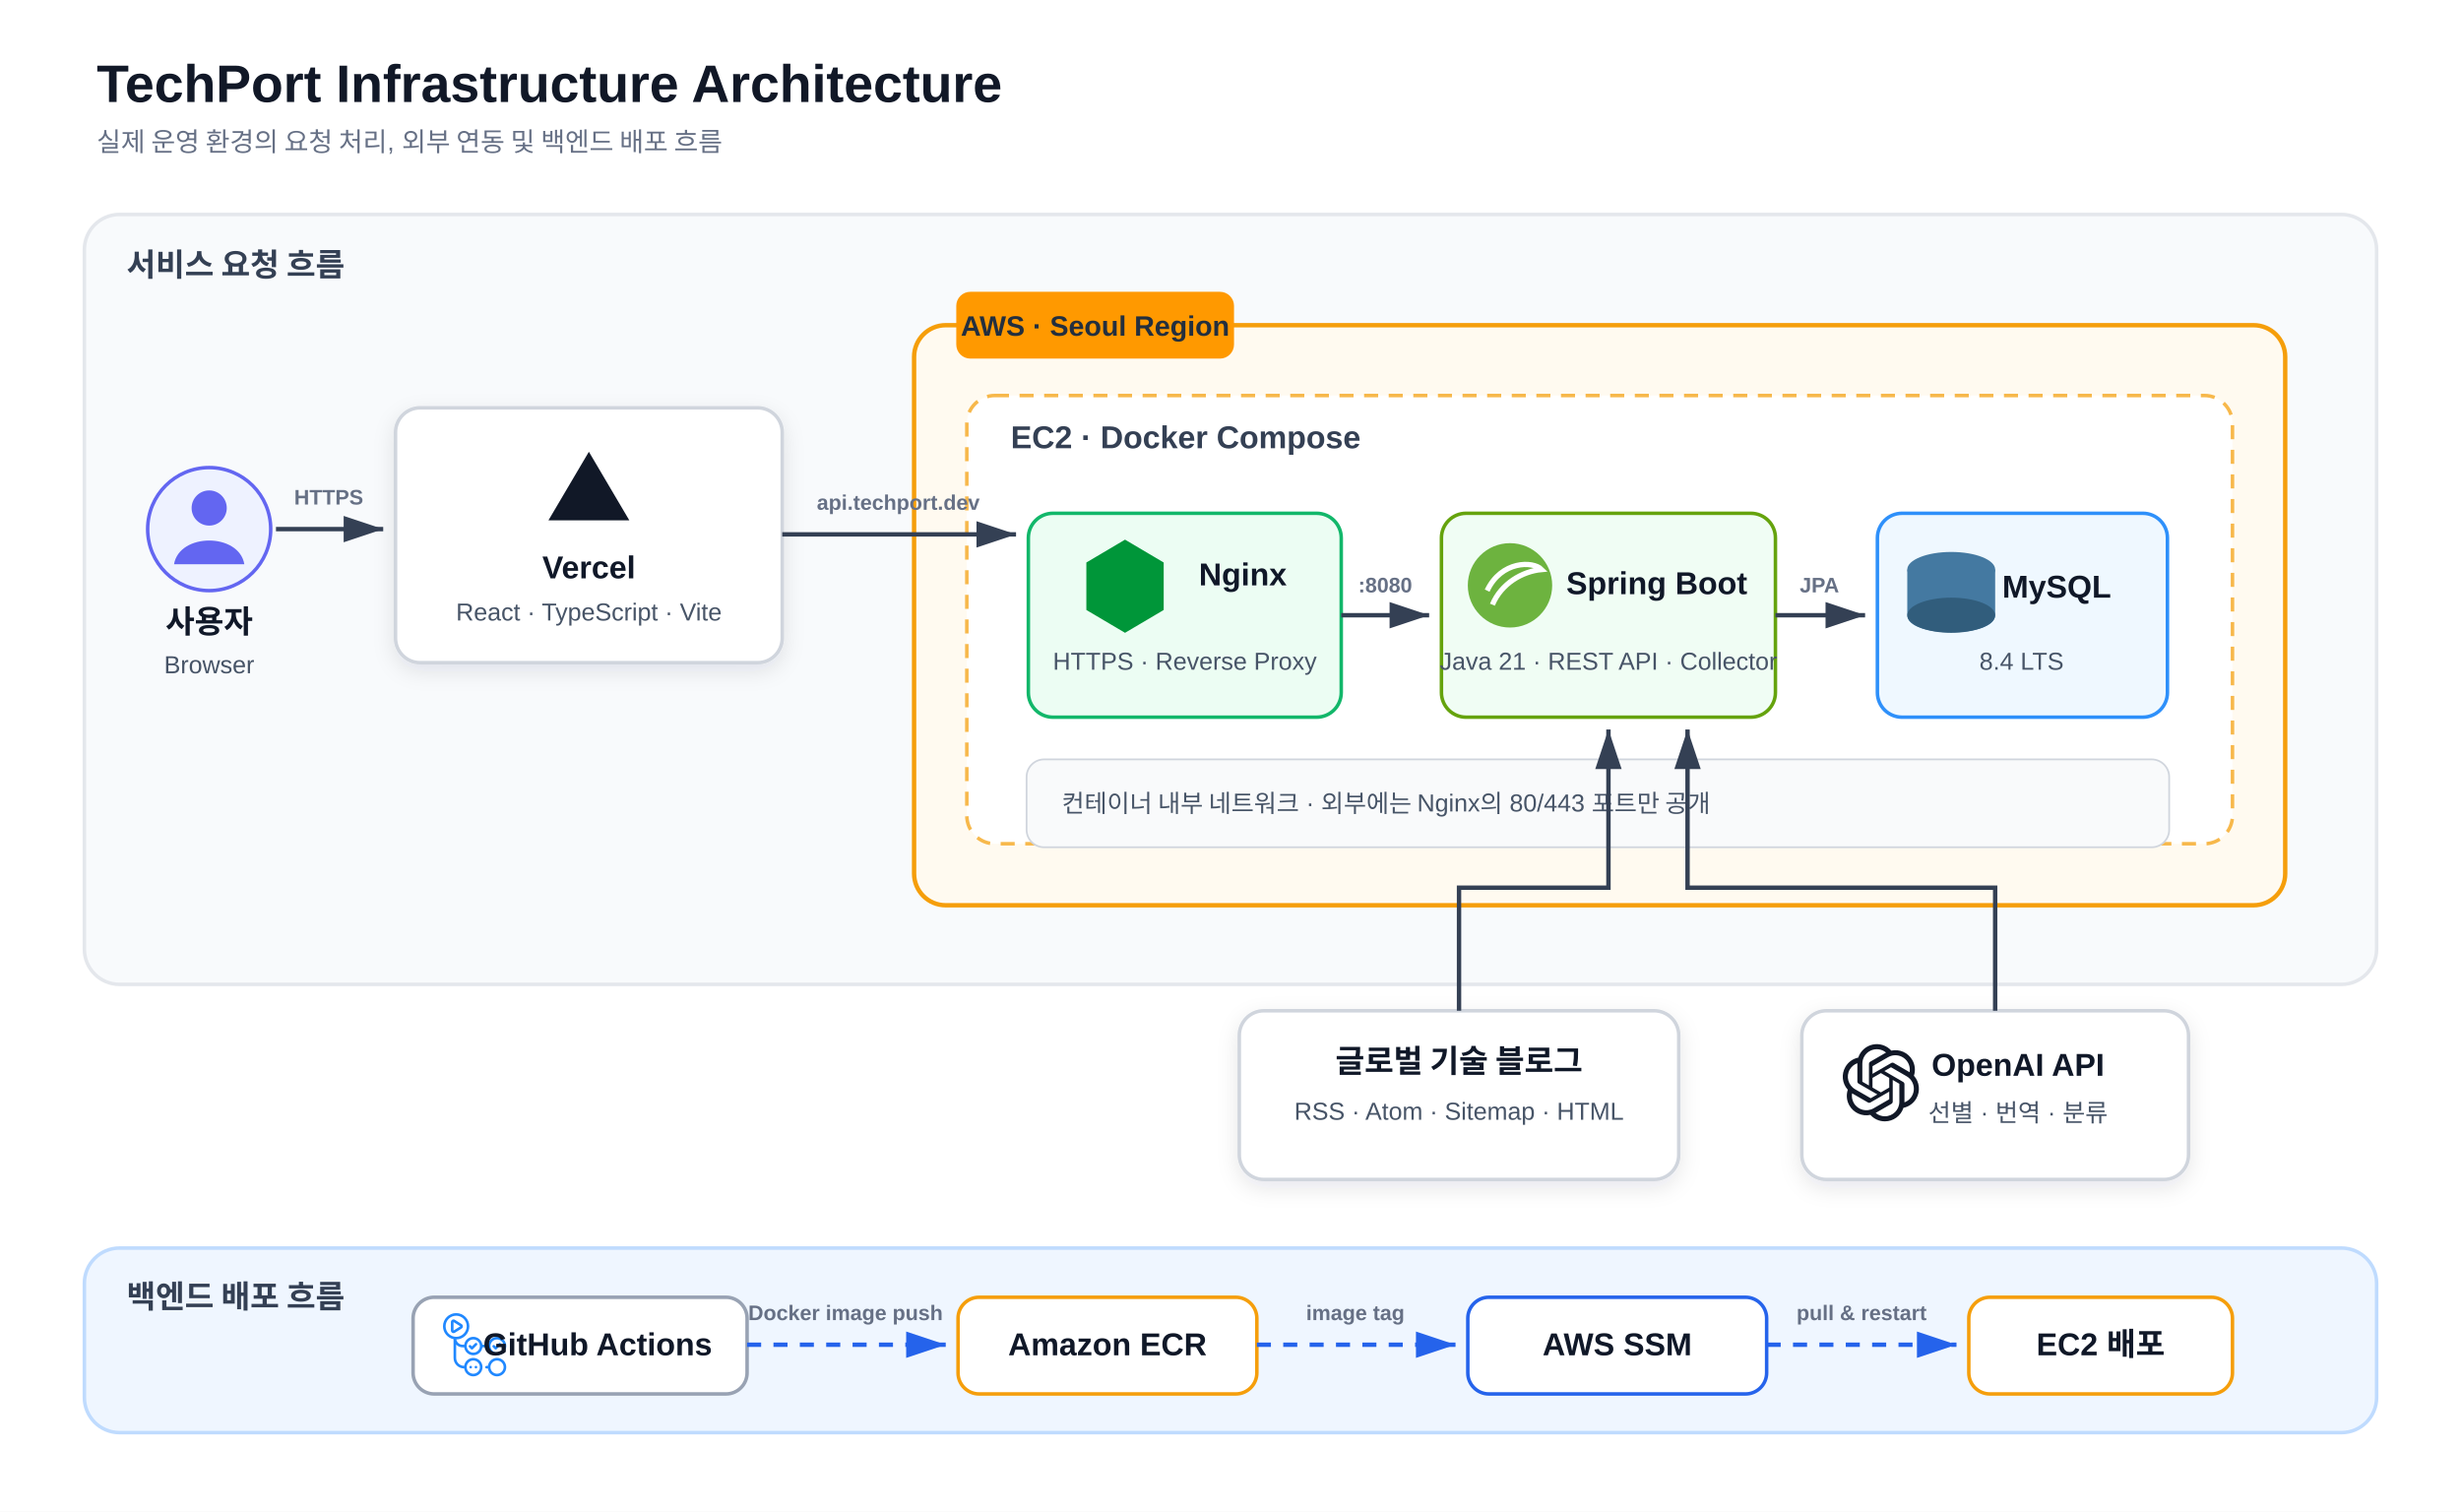
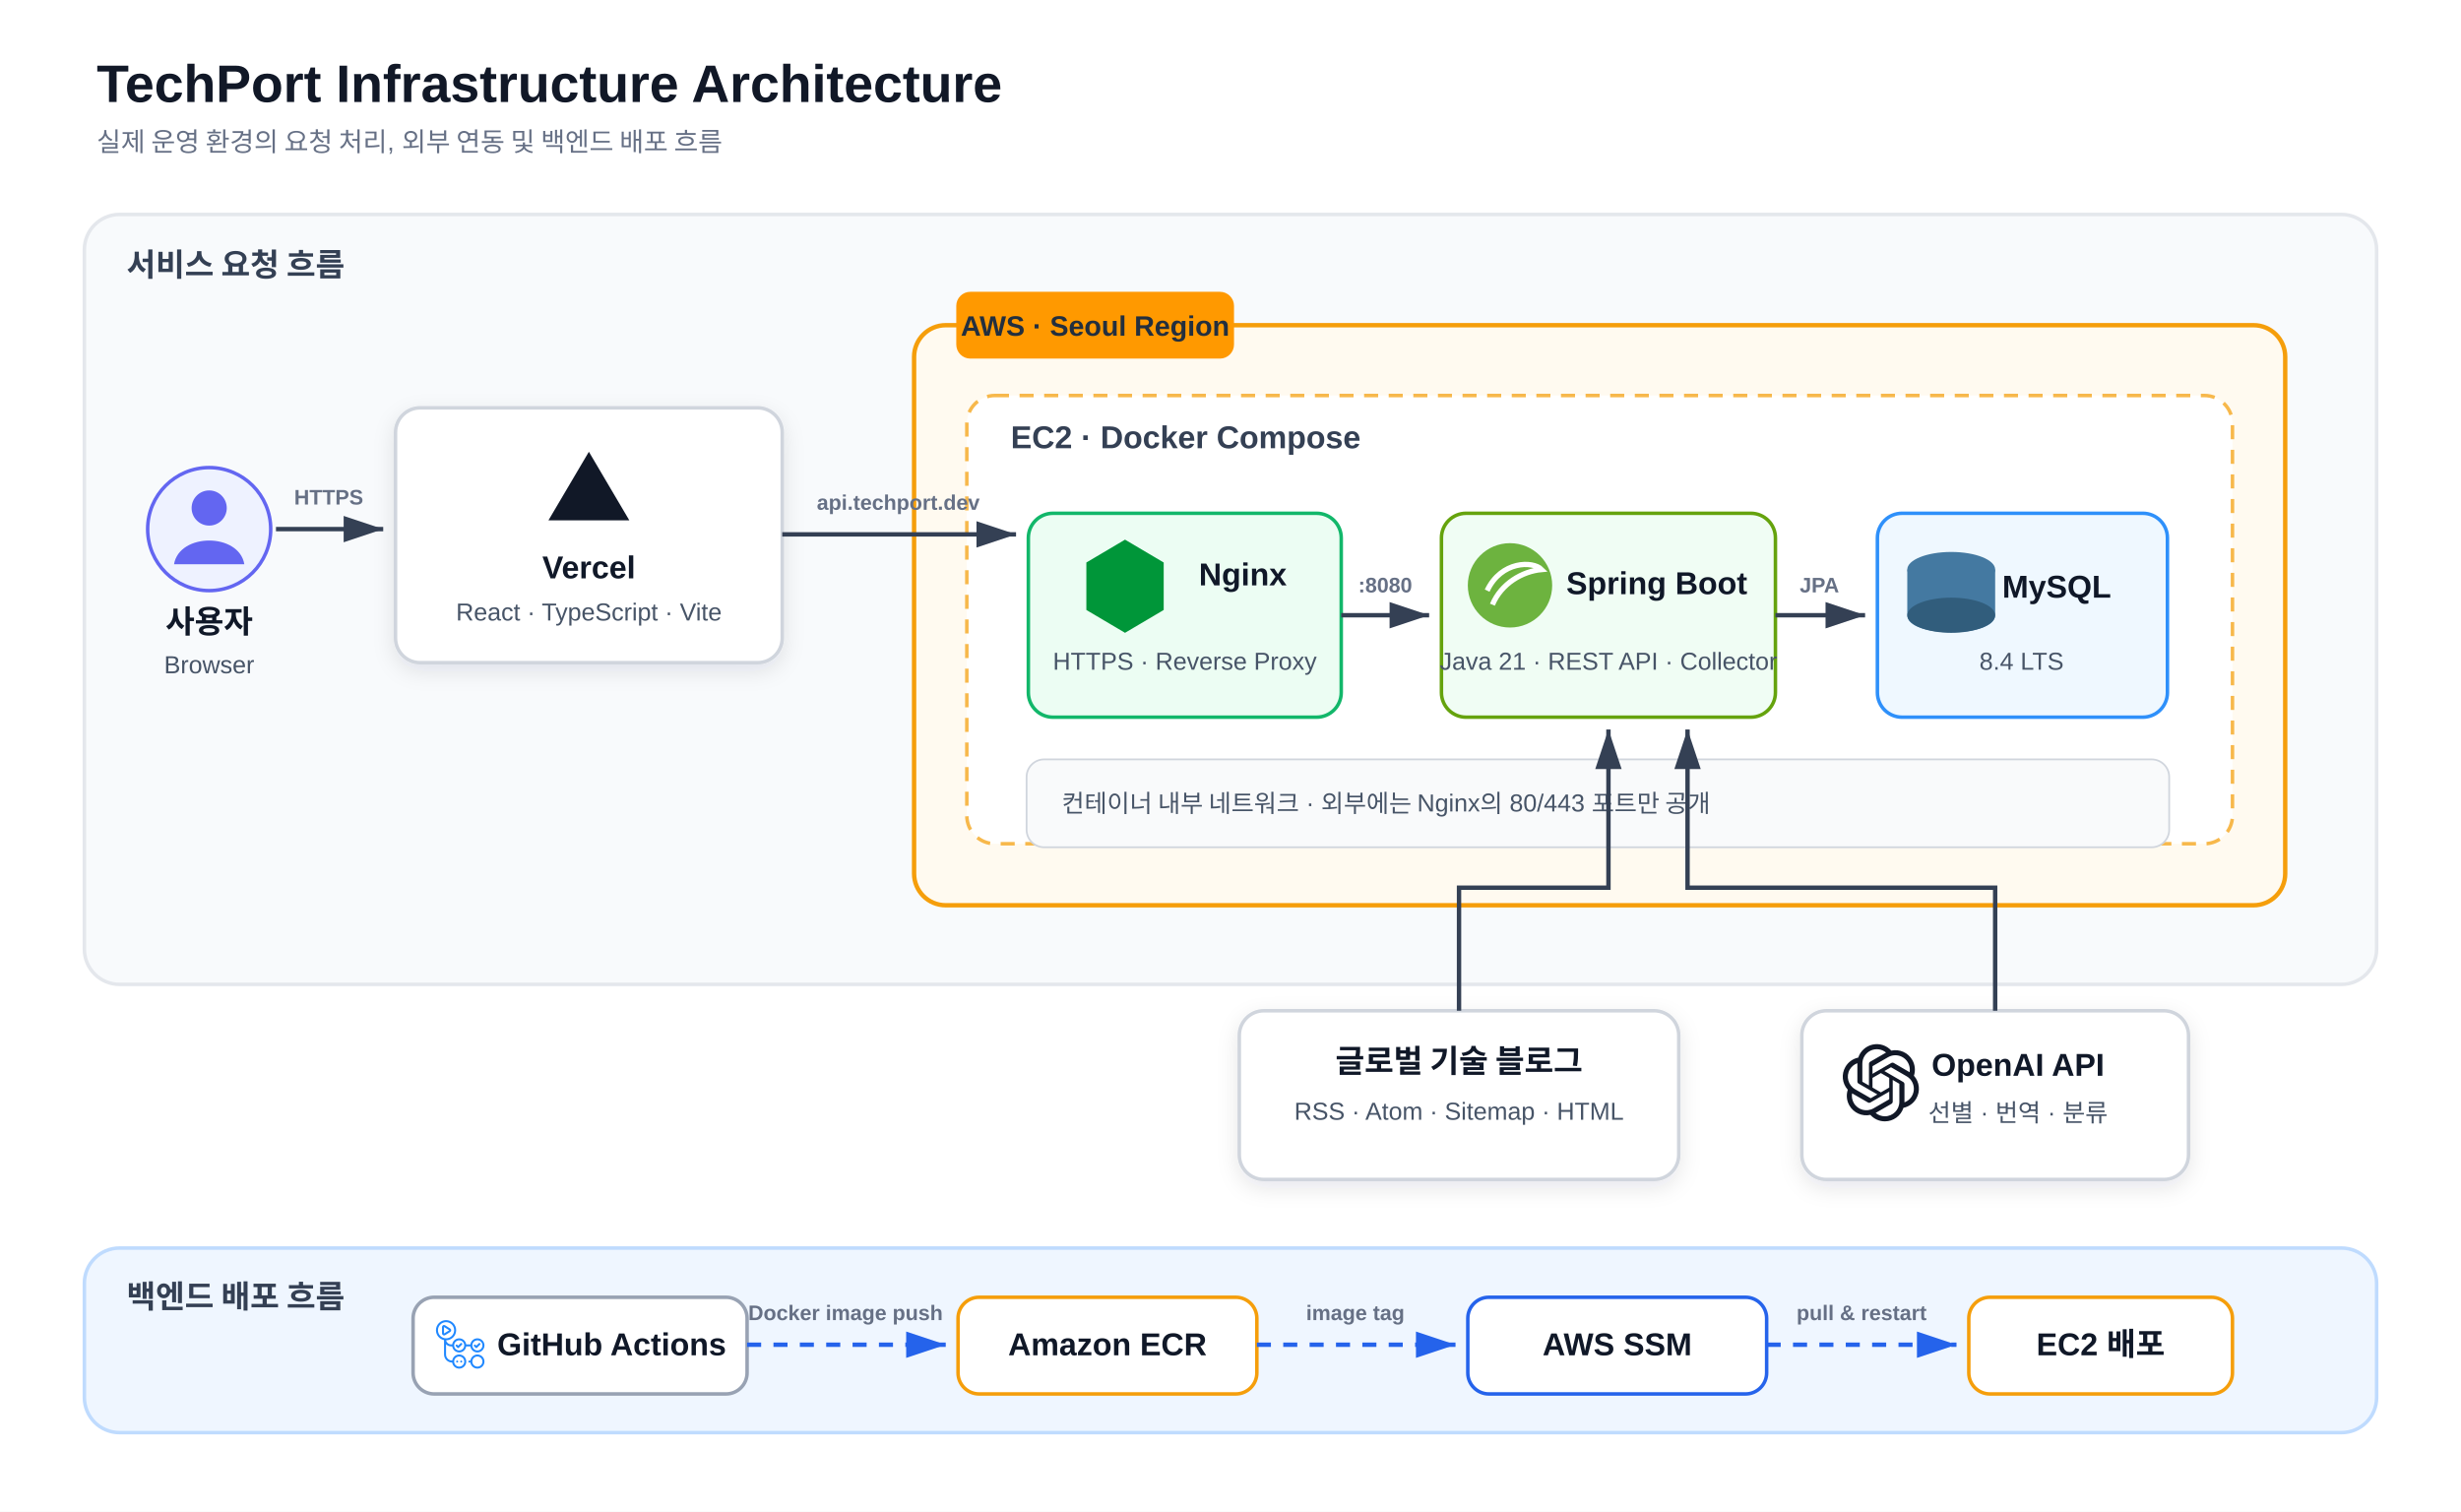
<svg xmlns="http://www.w3.org/2000/svg" width="1400" height="860" viewBox="0 0 1400 860" role="img" aria-labelledby="title description">
  <defs>
    <filter id="shadow" x="-20%" y="-20%" width="140%" height="140%">
      <feDropShadow dx="0" dy="4" stdDeviation="6" flood-color="#14213d" flood-opacity="0.10" />
    </filter>
    <marker id="arrow" markerWidth="10" markerHeight="10" refX="9" refY="3" orient="auto" markerUnits="strokeWidth">
      <path d="M0,0 L0,6 L9,3 z" fill="#344054" />
    </marker>
    <marker id="arrowBlue" markerWidth="10" markerHeight="10" refX="9" refY="3" orient="auto" markerUnits="strokeWidth">
      <path d="M0,0 L0,6 L9,3 z" fill="#2563eb" />
    </marker>
    <style>
      .title { font: 700 30px Arial, "Noto Sans KR", sans-serif; fill: #111827; }
      .subtitle { font: 400 15px Arial, "Noto Sans KR", sans-serif; fill: #667085; }
      .section { font: 700 18px Arial, "Noto Sans KR", sans-serif; fill: #344054; }
      .label { font: 700 18px Arial, "Noto Sans KR", sans-serif; fill: #101828; }
      .small { font: 400 14px Arial, "Noto Sans KR", sans-serif; fill: #475467; }
      .tiny { font: 600 12px Arial, "Noto Sans KR", sans-serif; fill: #667085; }
      .box { fill: #ffffff; stroke: #d0d5dd; stroke-width: 2; rx: 14; filter: url(#shadow); }
      .arrow { fill: none; stroke: #344054; stroke-width: 2.5; marker-end: url(#arrow); }
      .deploy { fill: none; stroke: #2563eb; stroke-width: 2.5; stroke-dasharray: 8 7; marker-end: url(#arrowBlue); }
    </style>
  </defs>
  <rect width="1400" height="860" fill="#ffffff" />
  <text x="55" y="58" class="title">TechPort Infrastructure Architecture</text>
  <text x="55" y="86" class="subtitle">실제 운영 환경의 요청 처리, 외부 연동 및 백엔드 배포 흐름</text>
  <rect x="48" y="122" width="1304" height="438" rx="20" fill="#f8fafc" stroke="#e4e7ec" stroke-width="2" />
  <text x="72" y="157" class="section">서비스 요청 흐름</text>
  <circle cx="119" cy="301" r="35" fill="#eef2ff" stroke="#6366f1" stroke-width="2" />
  <circle cx="119" cy="289" r="10" fill="#6366f1" />
  <path d="M99 321 C102 303,136 303,139 321" fill="#6366f1" />
  <text x="119" y="360" text-anchor="middle" class="label">사용자</text>
  <text x="119" y="383" text-anchor="middle" class="small">Browser</text>
  <rect x="225" y="232" width="220" height="145" class="box" />
  <path d="M335 257 L358 296 L312 296 Z" fill="#111827" />
  <text x="335" y="329" text-anchor="middle" class="label">Vercel</text>
  <text x="335" y="353" text-anchor="middle" class="small">React · TypeScript · Vite</text>
  <path d="M157 301 H218" class="arrow" />
  <text x="187" y="287" text-anchor="middle" class="tiny">HTTPS</text>
  <rect x="520" y="185" width="780" height="330" rx="18" fill="#fffaf0" stroke="#f59e0b" stroke-width="2.5" />
  <rect x="544" y="166" width="158" height="38" rx="8" fill="#ff9900" />
  <text x="623" y="191" text-anchor="middle" style="font:700 16px Arial, sans-serif;fill:#232f3e">AWS · Seoul Region</text>
  <rect x="550" y="225" width="720" height="255" rx="16" fill="#ffffff" stroke="#f7b84b" stroke-width="2" stroke-dasharray="8 6" />
  <text x="575" y="255" class="section">EC2 · Docker Compose</text>
  <rect x="585" y="292" width="178" height="116" rx="14" fill="#ecfdf3" stroke="#12b76a" stroke-width="2" />
  <polygon points="618,320 640,307 662,320 662,347 640,360 618,347" fill="#009639" />
  <text x="682" y="333" class="label">Nginx</text>
  <text x="674" y="381" text-anchor="middle" class="small">HTTPS · Reverse Proxy</text>
  <rect x="820" y="292" width="190" height="116" rx="14" fill="#f0fdf4" stroke="#65a30d" stroke-width="2" />
  <circle cx="859" cy="333" r="24" fill="#6db33f" />
  <path d="M846 336 C854 319,872 319,877 324 C866 325,854 332,849 344" fill="none" stroke="#ffffff" stroke-width="3" />
  <text x="891" y="338" class="label">Spring Boot</text>
  <text x="915" y="381" text-anchor="middle" class="small">Java 21 · REST API · Collector</text>
  <rect x="1068" y="292" width="165" height="116" rx="14" fill="#eff8ff" stroke="#2e90fa" stroke-width="2" />
  <ellipse cx="1110" cy="324" rx="25" ry="10" fill="#4479a1" />
  <path d="M1085 324 V350 C1085 363,1135 363,1135 350 V324" fill="#4479a1" />
  <ellipse cx="1110" cy="350" rx="25" ry="10" fill="#315d7c" />
  <text x="1170" y="340" text-anchor="middle" class="label">MySQL</text>
  <text x="1150" y="381" text-anchor="middle" class="small">8.4 LTS</text>
  <path d="M445 304 H578" class="arrow" />
  <text x="511" y="290" text-anchor="middle" class="tiny">api.techport.dev</text>
  <path d="M763 350 H813" class="arrow" />
  <text x="788" y="337" text-anchor="middle" class="tiny">:8080</text>
  <path d="M1010 350 H1061" class="arrow" />
  <text x="1035" y="337" text-anchor="middle" class="tiny">JPA</text>
  <rect x="584" y="432" width="650" height="50" rx="10" fill="#f9fafb" stroke="#d0d5dd" />
  <text x="604" y="462" class="small">컨테이너 내부 네트워크 · 외부에는 Nginx의 80/443 포트만 공개</text>
  <rect x="705" y="575" width="250" height="96" class="box" />
  <text x="830" y="610" text-anchor="middle" class="label">글로벌 기술 블로그</text>
  <text x="830" y="637" text-anchor="middle" class="small">RSS · Atom · Sitemap · HTML</text>
  <rect x="1025" y="575" width="220" height="96" class="box" />
  <g transform="translate(1048 594) scale(1.83)" fill="#111827" aria-label="OpenAI">
    <path d="M22.282 9.821a5.985 5.985 0 0 0-.516-4.911 6.046 6.046 0 0 0-6.51-2.9A6.065 6.065 0 0 0 4.981 4.182a5.985 5.985 0 0 0-3.998 2.9 6.046 6.046 0 0 0 .743 7.097 5.98 5.98 0 0 0 .511 4.911 6.051 6.051 0 0 0 6.515 2.9A5.985 5.985 0 0 0 13.26 24a6.056 6.056 0 0 0 5.772-4.206 5.989 5.989 0 0 0 3.998-2.9 6.056 6.056 0 0 0-.748-7.073zm-9.022 12.608a4.476 4.476 0 0 1-2.876-1.041l.142-.08 4.778-2.758a.795.795 0 0 0 .393-.681v-6.737l2.02 1.169a.071.071 0 0 1 .038.052v5.583a4.504 4.504 0 0 1-4.495 4.494zm-9.661-4.125a4.471 4.471 0 0 1-.535-3.014l.142.085 4.783 2.758a.771.771 0 0 0 .781 0l5.843-3.369v2.332a.08.08 0 0 1-.033.061L9.74 19.95a4.499 4.499 0 0 1-6.141-1.646zM2.341 7.896a4.485 4.485 0 0 1 2.365-1.973V11.6a.766.766 0 0 0 .388.676l5.814 3.354-2.02 1.169a.076.076 0 0 1-.071 0l-4.83-2.787A4.504 4.504 0 0 1 2.341 7.872zm16.596 3.856L13.104 8.364 15.119 7.2a.076.076 0 0 1 .071 0l4.83 2.791a4.494 4.494 0 0 1-.676 8.104v-5.677a.79.79 0 0 0-.407-.667zm2.011-3.023l-.142-.085-4.774-2.782a.776.776 0 0 0-.785 0L9.409 9.23V6.897a.066.066 0 0 1 .028-.061l4.83-2.787a4.499 4.499 0 0 1 6.68 4.66zM8.306 12.863l-2.02-1.164a.08.08 0 0 1-.038-.057V6.074a4.499 4.499 0 0 1 7.376-3.454l-.142.081L8.704 5.459a.795.795 0 0 0-.393.681zm1.098-2.365l2.602-1.5 2.607 1.5v2.999l-2.597 1.5-2.607-1.5Z" />
  </g>
  <text x="1148" y="612" text-anchor="middle" class="label">OpenAI API</text>
  <text x="1148" y="638" text-anchor="middle" class="small">선별 · 번역 · 분류</text>
  <path d="M830 575 V505 H915 V415" class="arrow" />
  <path d="M1135 575 V505 H960 V415" class="arrow" />
  <rect x="48" y="710" width="1304" height="105" rx="20" fill="#eff6ff" stroke="#bfdbfe" stroke-width="2" />
  <text x="72" y="744" class="section">백엔드 배포 흐름</text>
  <rect x="235" y="738" width="190" height="55" rx="12" fill="#ffffff" stroke="#98a2b3" stroke-width="2" />
-   <g transform="translate(252 747) scale(1.5)" fill="#2088ff" aria-label="GitHub Actions">
+   <g transform="translate(248 751) scale(1.15)" fill="#2088ff" aria-label="GitHub Actions">
    <path d="M10.984 13.836a.5.5 0 0 1-.353-.146l-.745-.743a.5.5 0 1 1 .706-.708l.392.391 1.181-1.18a.5.5 0 0 1 .708.707l-1.535 1.533a.504.504 0 0 1-.354.146zm9.353-.147l1.534-1.532a.5.5 0 0 0-.707-.707l-1.181 1.18-.392-.391a.5.5 0 1 0-.706.708l.746.743a.497.497 0 0 0 .706-.001zM4.527 7.452l2.557-1.585A1 1 0 0 0 7.09 4.17L4.533 2.56A1 1 0 0 0 3 3.406v3.196a1.001 1.001 0 0 0 1.527.85zm2.03-2.436L4 6.602V3.406l2.557 1.61zM24 12.5c0 1.93-1.57 3.5-3.5 3.5a3.503 3.503 0 0 1-3.46-3h-2.08a3.503 3.503 0 0 1-3.46 3 3.502 3.502 0 0 1-3.46-3h-.558c-.972 0-1.85-.399-2.482-1.042V17c0 1.654 1.346 3 3 3h.04c.244-1.693 1.7-3 3.46-3 1.93 0 3.5 1.57 3.5 3.5S13.43 24 11.5 24a3.502 3.502 0 0 1-3.46-3H8c-2.206 0-4-1.794-4-4V9.899A5.008 5.008 0 0 1 0 5c0-2.757 2.243-5 5-5s5 2.243 5 5a5.005 5.005 0 0 1-4.952 4.998A2.482 2.482 0 0 0 7.482 12h.558c.244-1.693 1.7-3 3.46-3a3.502 3.502 0 0 1 3.46 3h2.08a3.503 3.503 0 0 1 3.46-3c1.93 0 3.5 1.57 3.5 3.5zm-15 8c0 1.378 1.122 2.5 2.5 2.5s2.5-1.122 2.5-2.5-1.122-2.5-2.5-2.5S9 19.122 9 20.5zM5 9c2.206 0 4-1.794 4-4S7.206 1 5 1 1 2.794 1 5s1.794 4 4 4zm9 3.5c0-1.378-1.122-2.5-2.5-2.5S9 11.122 9 12.5s1.122 2.5 2.5 2.5 2.5-1.122 2.5-2.5zm9 0c0-1.378-1.122-2.5-2.5-2.5S18 11.122 18 12.5s1.122 2.5 2.5 2.5 2.5-1.122 2.5-2.5zm-13 8a.5.5 0 1 0 1 0 .5.5 0 0 0-1 0zm2 0a.5.5 0 1 0 1 0 .5.5 0 0 0-1 0zm12 0c0 1.93-1.57 3.5-3.5 3.5a3.503 3.503 0 0 1-3.46-3.002c-.007.001-.013.005-.021.005l-.506.017h-.017a.5.5 0 0 1-.016-.999l.506-.017c.018-.002.035.006.052.007A3.503 3.503 0 0 1 20.5 17c1.93 0 3.5 1.57 3.5 3.5zm-1 0c0-1.378-1.122-2.5-2.5-2.5S18 19.122 18 20.5s1.122 2.5 2.5 2.5 2.5-1.122 2.5-2.5z" />
  </g>
-   <text x="340" y="771" text-anchor="middle" class="label">GitHub Actions</text>
+   <text x="348" y="771" text-anchor="middle" class="label">GitHub Actions</text>
  <rect x="545" y="738" width="170" height="55" rx="12" fill="#ffffff" stroke="#f59e0b" stroke-width="2" />
  <text x="630" y="771" text-anchor="middle" class="label">Amazon ECR</text>
  <rect x="835" y="738" width="170" height="55" rx="12" fill="#ffffff" stroke="#2563eb" stroke-width="2" />
  <text x="920" y="771" text-anchor="middle" class="label">AWS SSM</text>
  <rect x="1120" y="738" width="150" height="55" rx="12" fill="#ffffff" stroke="#f59e0b" stroke-width="2" />
  <text x="1195" y="771" text-anchor="middle" class="label">EC2 배포</text>
  <path d="M425 765 H538" class="deploy" />
  <text x="481" y="751" text-anchor="middle" class="tiny">Docker image push</text>
  <path d="M715 765 H828" class="deploy" />
  <text x="771" y="751" text-anchor="middle" class="tiny">image tag</text>
  <path d="M1005 765 H1113" class="deploy" />
  <text x="1059" y="751" text-anchor="middle" class="tiny">pull &amp; restart</text>
</svg>
